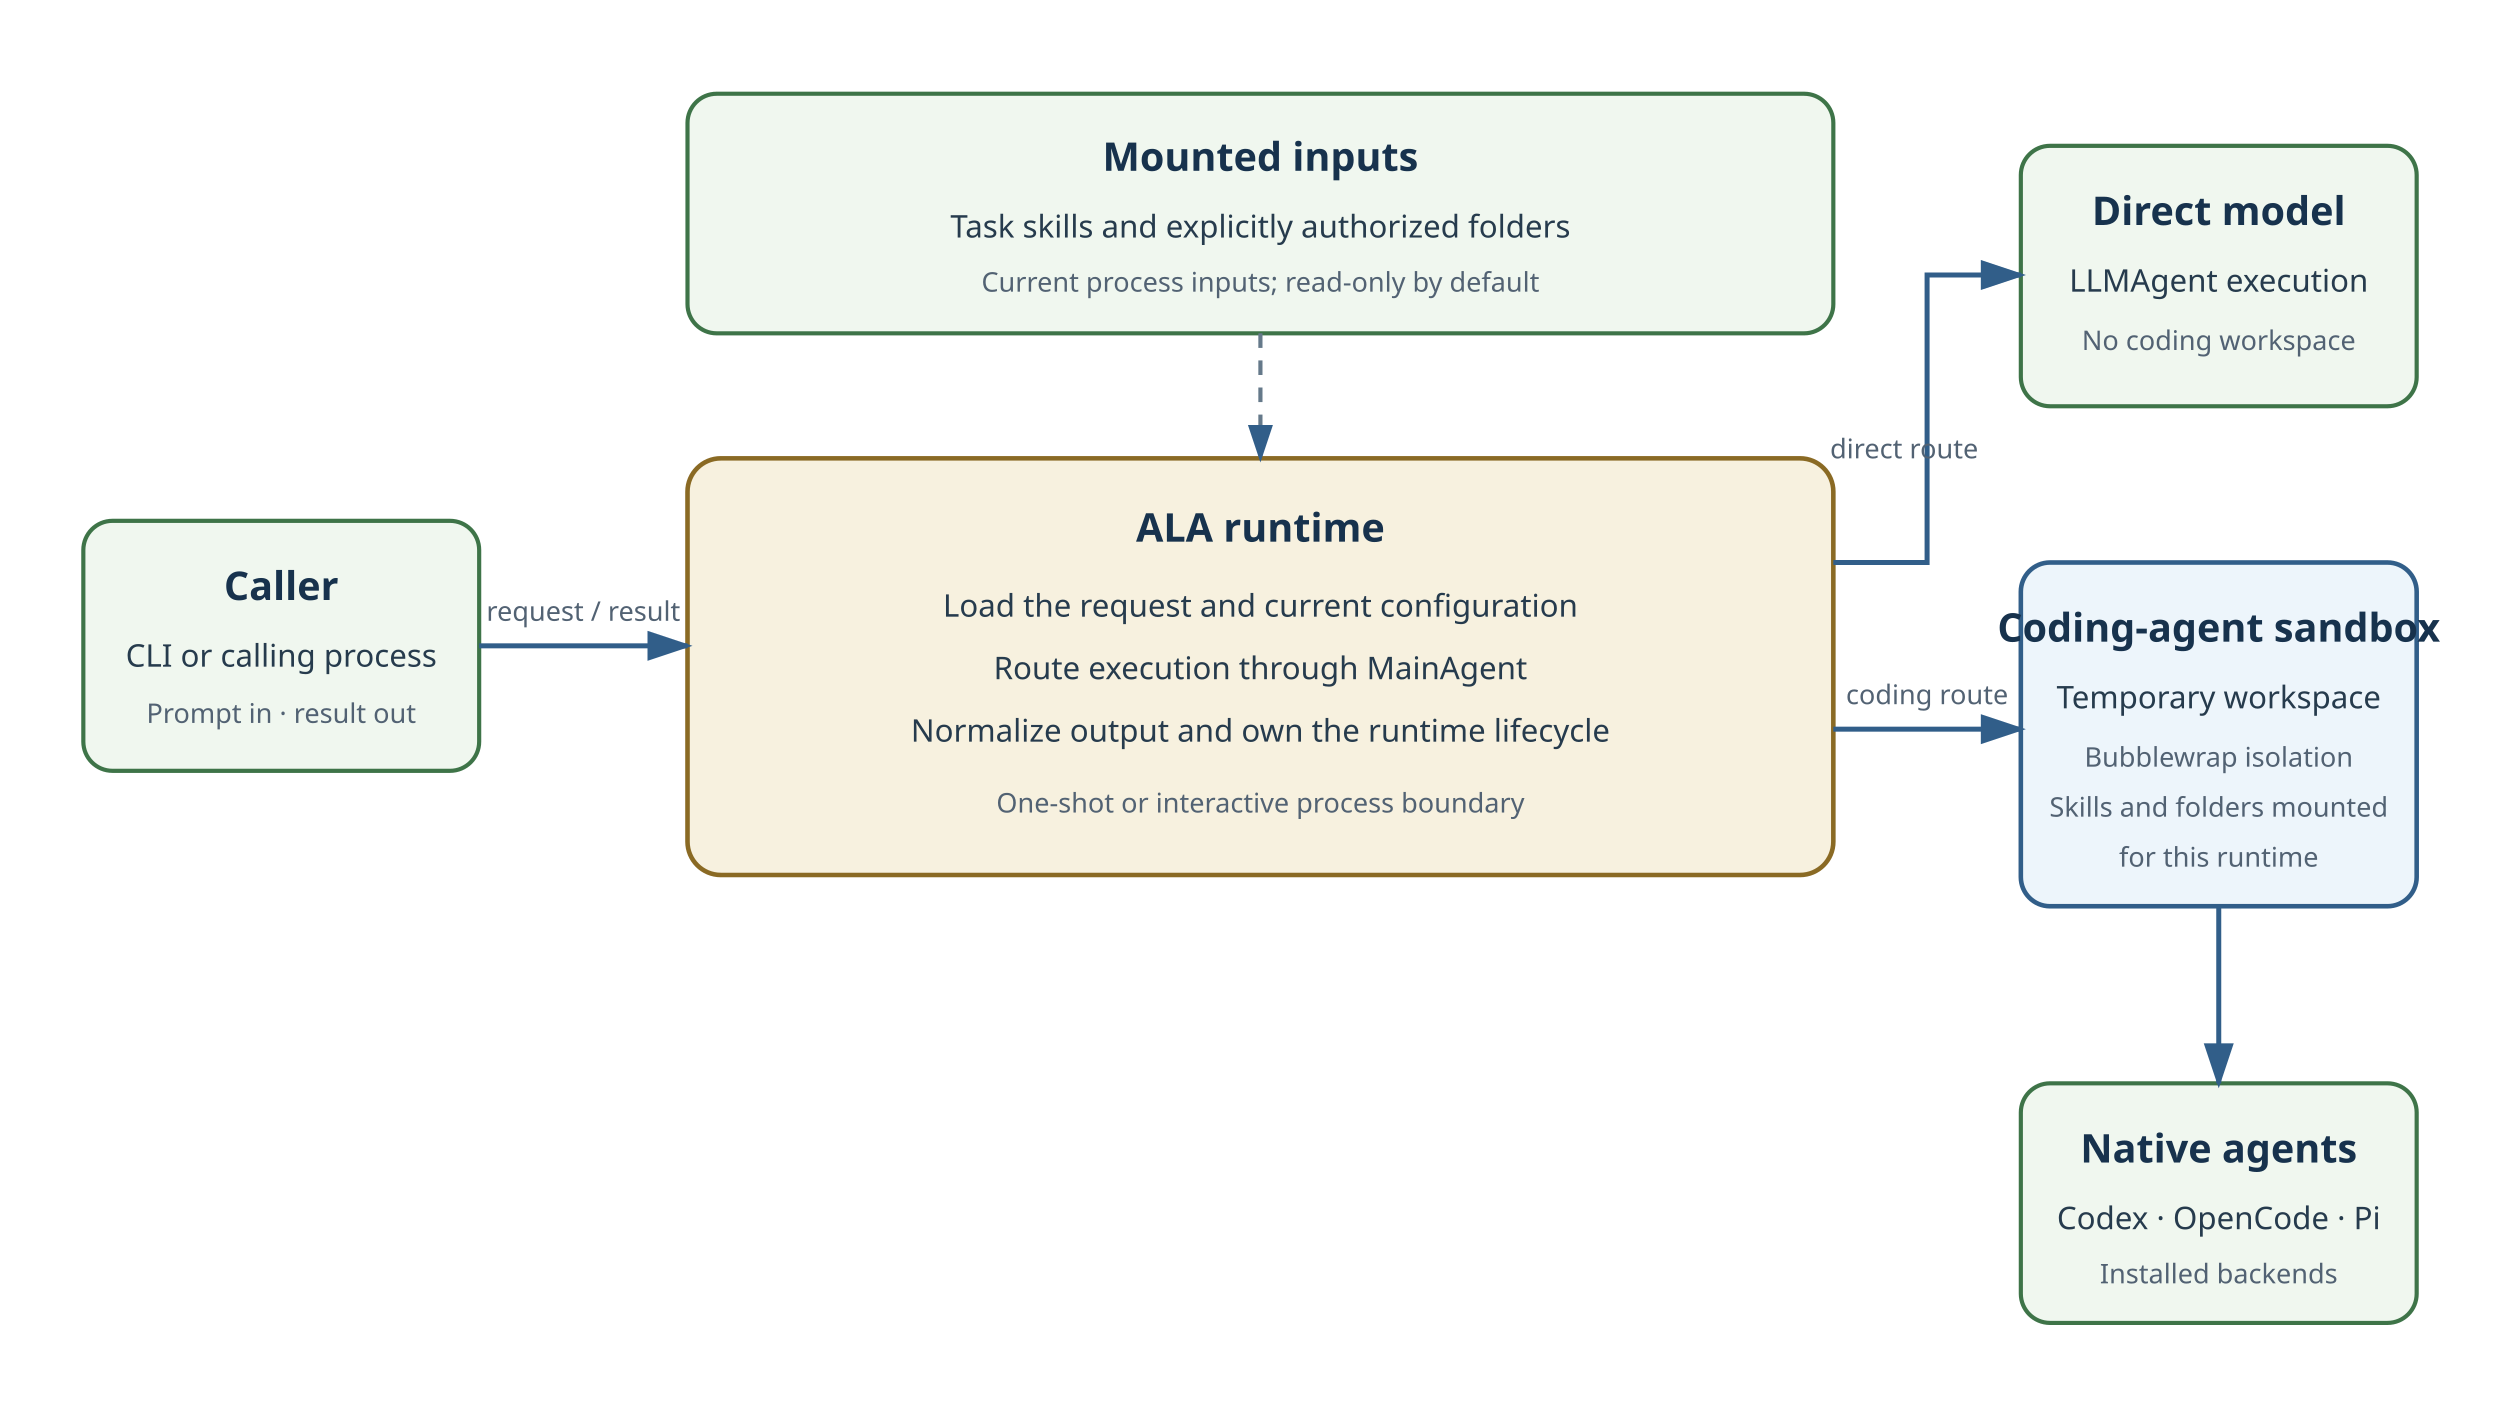
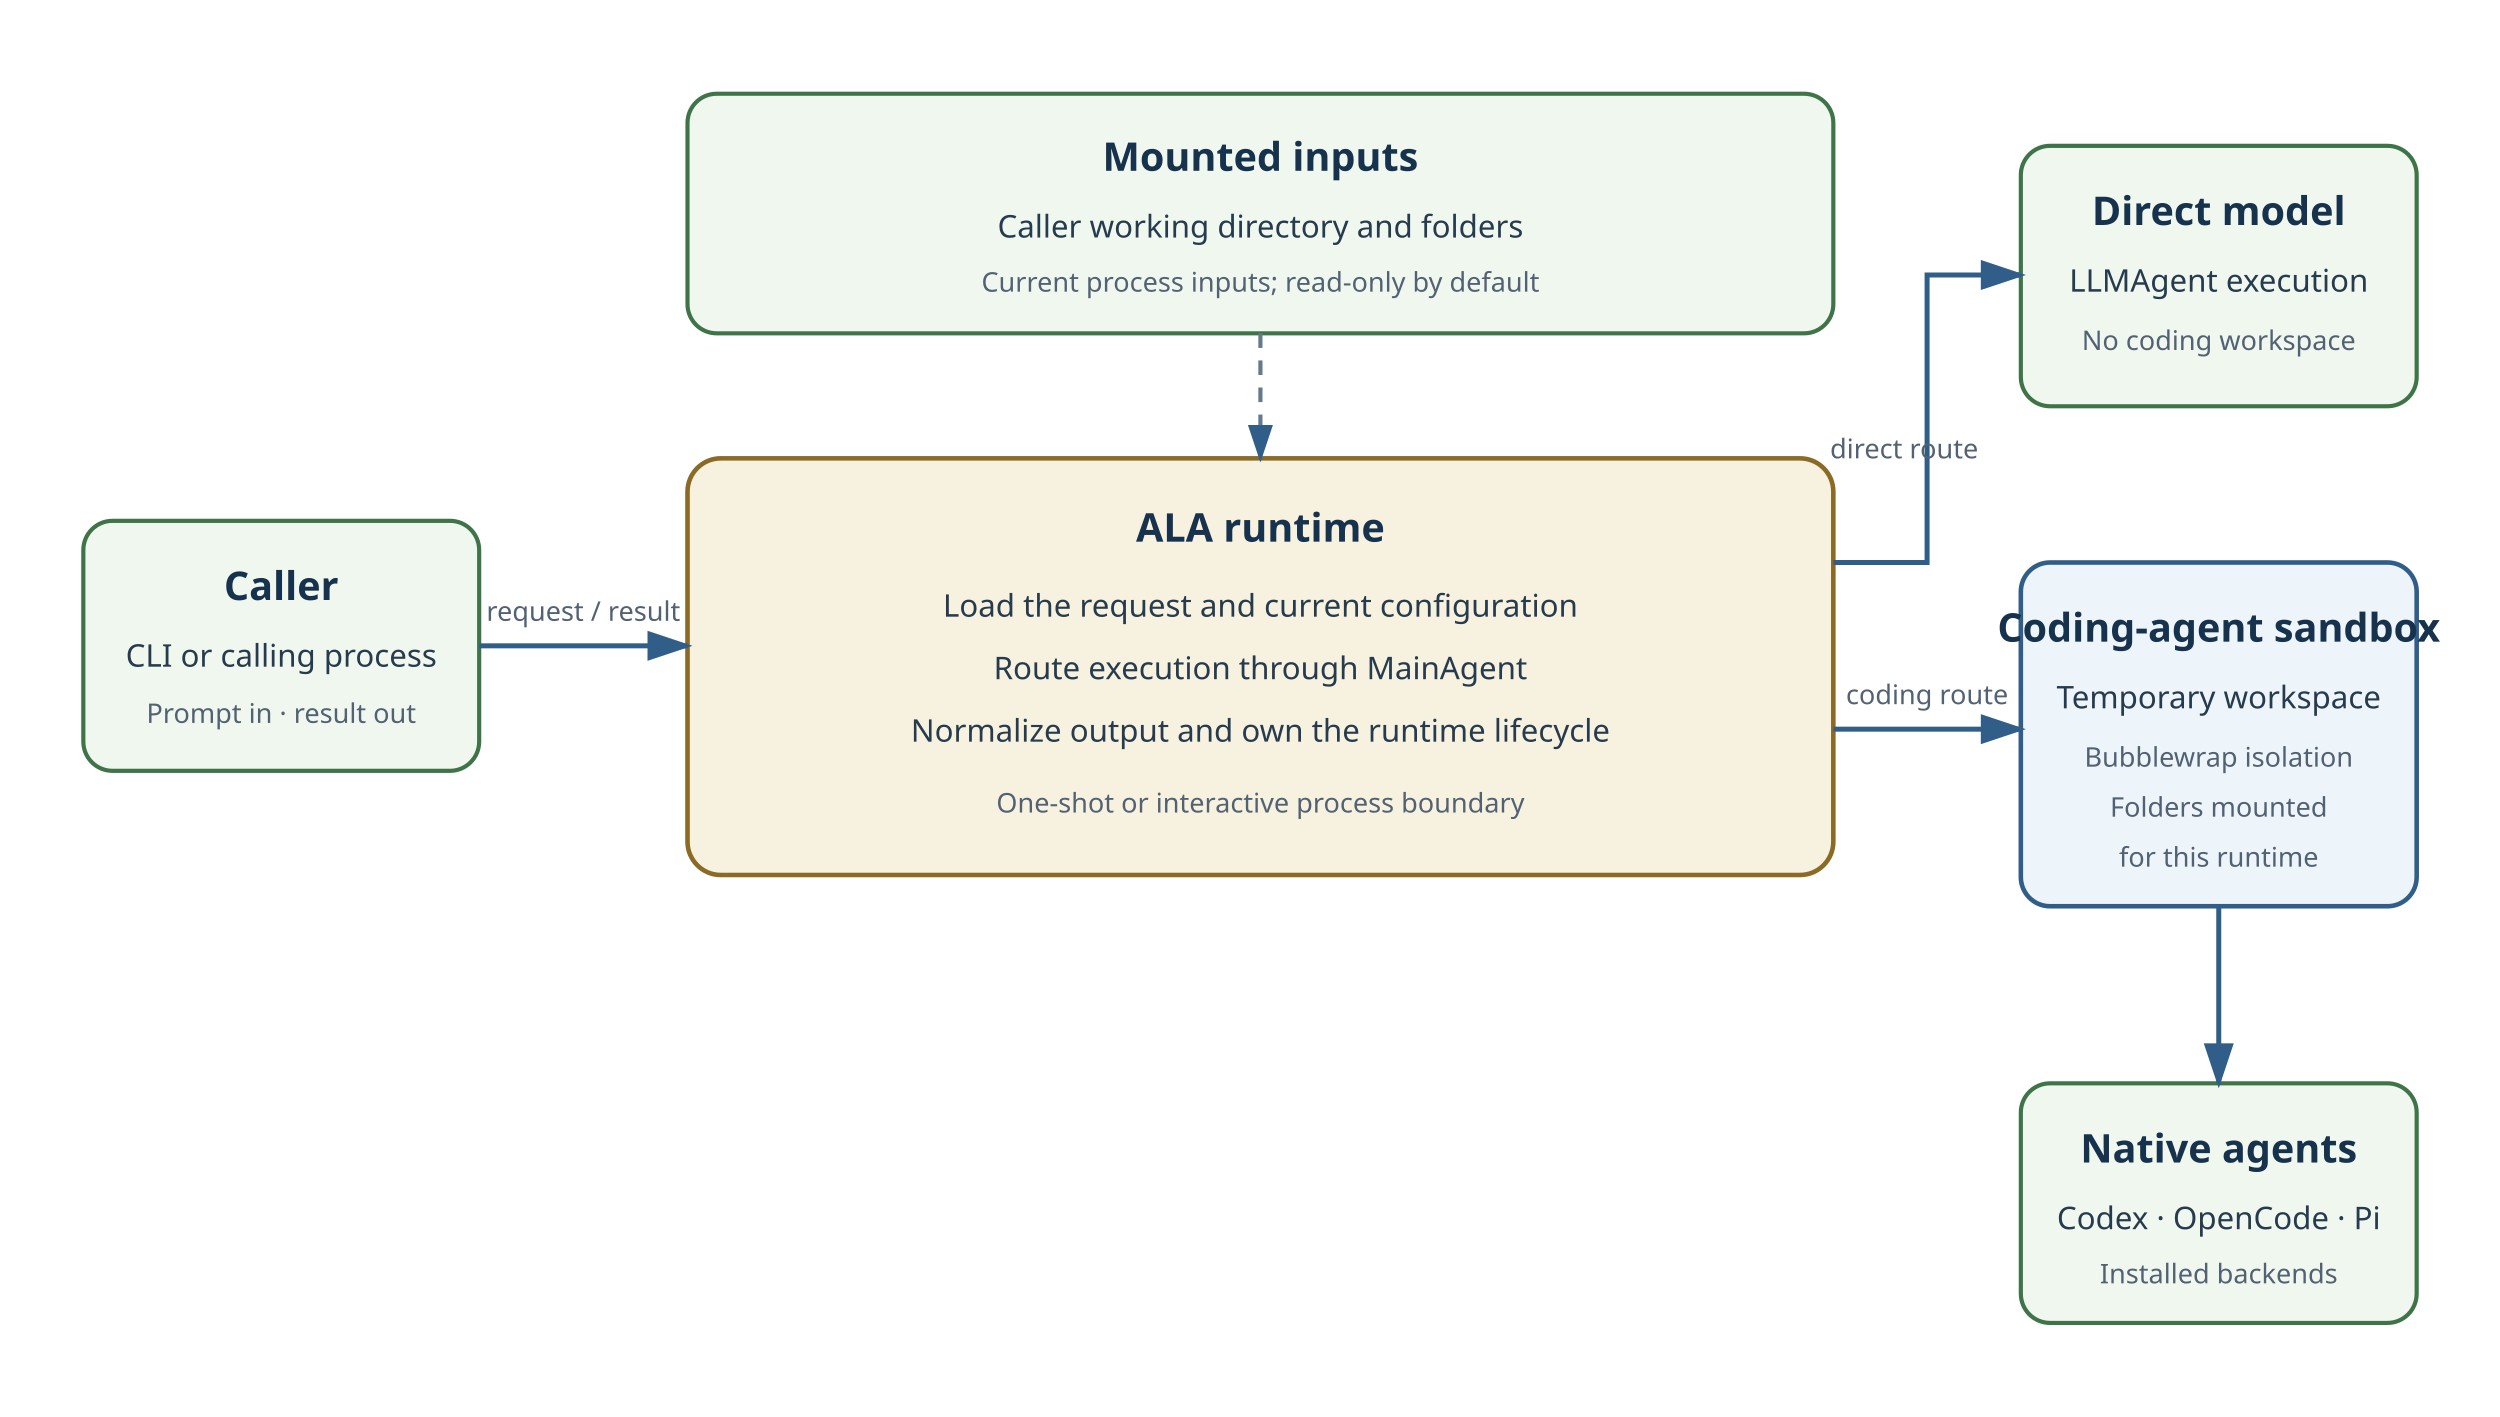
<svg xmlns="http://www.w3.org/2000/svg" viewBox="0 0 1200 680" role="img" aria-labelledby="title desc">
  <defs>
    <marker id="arrow" markerWidth="10" markerHeight="10" refX="8" refY="3" orient="auto">
      <path d="M0,0 L0,6 L9,3 z" fill="#315e89" />
    </marker>
    <style>.core{fill:#edf5fb;stroke:#315e89;stroke-width:2.2}.route{fill:#f7f1df;stroke:#8a6a24;stroke-width:2.2}.external{fill:#f0f7ef;stroke:#3e7448;stroke-width:2}.label{font:600 19px system-ui,sans-serif;fill:#17324d}.text{font:15px system-ui,sans-serif;fill:#263b4d}.small{font:13px system-ui,sans-serif;fill:#526273}.arrow{fill:none;stroke:#315e89;stroke-width:2.4;marker-end:url(#arrow)}.dash{fill:none;stroke:#65798a;stroke-width:2;stroke-dasharray:7 6;marker-end:url(#arrow)}</style>
  </defs>
  <rect class="external" x="40" y="250" width="190" height="120" rx="14" />
  <text class="label" x="135" y="288" text-anchor="middle">Caller</text>
  <text class="text" x="135" y="320" text-anchor="middle">CLI or calling process</text>
  <text class="small" x="135" y="347" text-anchor="middle">Prompt in · result out</text>
  <rect class="external" x="330" y="45" width="550" height="115" rx="14" />
  <text class="label" x="605" y="82" text-anchor="middle">Mounted inputs</text>
-   <text class="text" x="605" y="114" text-anchor="middle">Task skills and explicitly authorized folders</text>
+   <text class="text" x="605" y="114" text-anchor="middle">Caller working directory and folders</text>
  <text class="small" x="605" y="140" text-anchor="middle">Current process inputs; read-only by default</text>
  <rect class="route" x="330" y="220" width="550" height="200" rx="16" />
  <text class="label" x="605" y="260" text-anchor="middle">ALA runtime</text>
  <text class="text" x="605" y="296" text-anchor="middle">Load the request and current configuration</text>
  <text class="text" x="605" y="326" text-anchor="middle">Route execution through MainAgent</text>
  <text class="text" x="605" y="356" text-anchor="middle">Normalize output and own the runtime lifecycle</text>
  <text class="small" x="605" y="390" text-anchor="middle">One-shot or interactive process boundary</text>
  <rect class="external" x="970" y="70" width="190" height="125" rx="14" />
  <text class="label" x="1065" y="108" text-anchor="middle">Direct model</text>
  <text class="text" x="1065" y="140" text-anchor="middle">LLMAgent execution</text>
  <text class="small" x="1065" y="168" text-anchor="middle">No coding workspace</text>
  <rect class="core" x="970" y="270" width="190" height="165" rx="14" />
  <text class="label" x="1065" y="308" text-anchor="middle">Coding-agent sandbox</text>
  <text class="text" x="1065" y="340" text-anchor="middle">Temporary workspace</text>
  <text class="small" x="1065" y="368" text-anchor="middle">Bubblewrap isolation</text>
-   <text class="small" x="1065" y="392" text-anchor="middle">Skills and folders mounted</text>
+   <text class="small" x="1065" y="392" text-anchor="middle">Folders mounted</text>
  <text class="small" x="1065" y="416" text-anchor="middle">for this runtime</text>
  <rect class="external" x="970" y="520" width="190" height="115" rx="14" />
  <text class="label" x="1065" y="558" text-anchor="middle">Native agents</text>
  <text class="text" x="1065" y="590" text-anchor="middle">Codex · OpenCode · Pi</text>
  <text class="small" x="1065" y="616" text-anchor="middle">Installed backends</text>
  <path class="arrow" d="M230 310 H330" />
  <text class="small" x="280" y="298" text-anchor="middle">request / result</text>
  <path class="dash" d="M605 160 V220" />
  <path class="arrow" d="M880 270 H925 V132 H970" />
  <text class="small" x="914" y="220" text-anchor="middle">direct route</text>
  <path class="arrow" d="M880 350 H970" />
  <text class="small" x="925" y="338" text-anchor="middle">coding route</text>
  <path class="arrow" d="M1065 435 V520" />
</svg>
